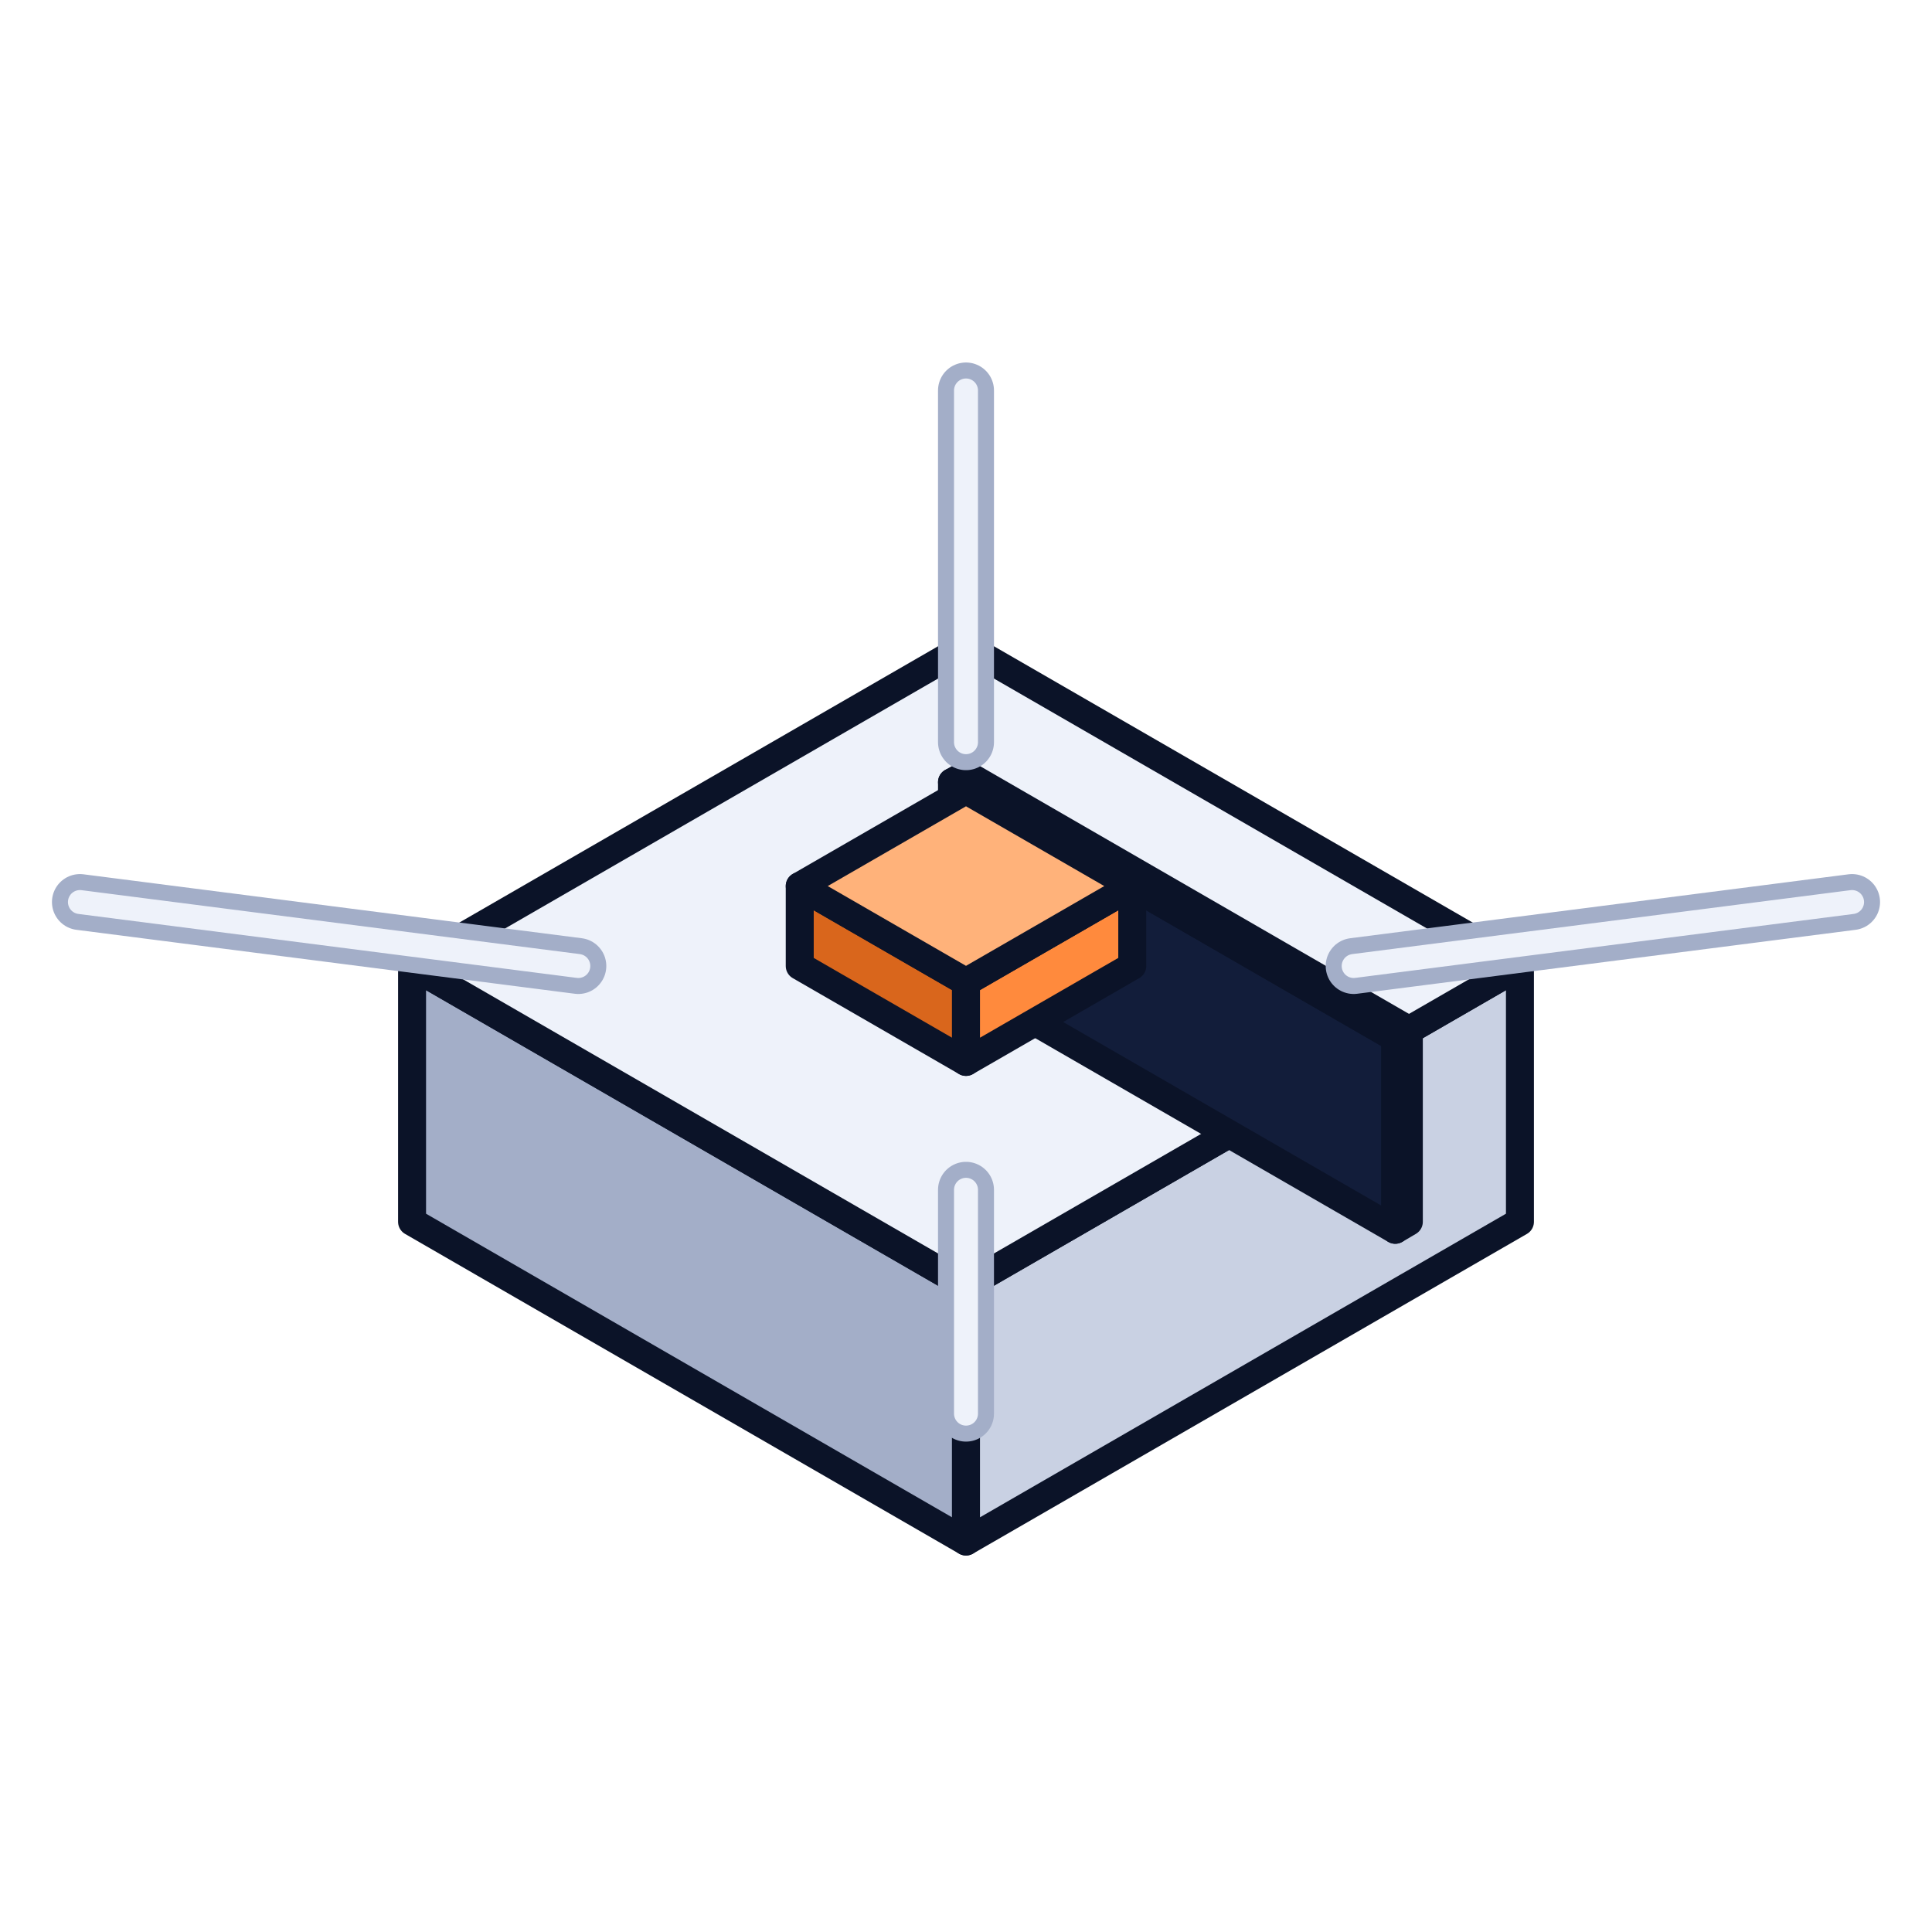
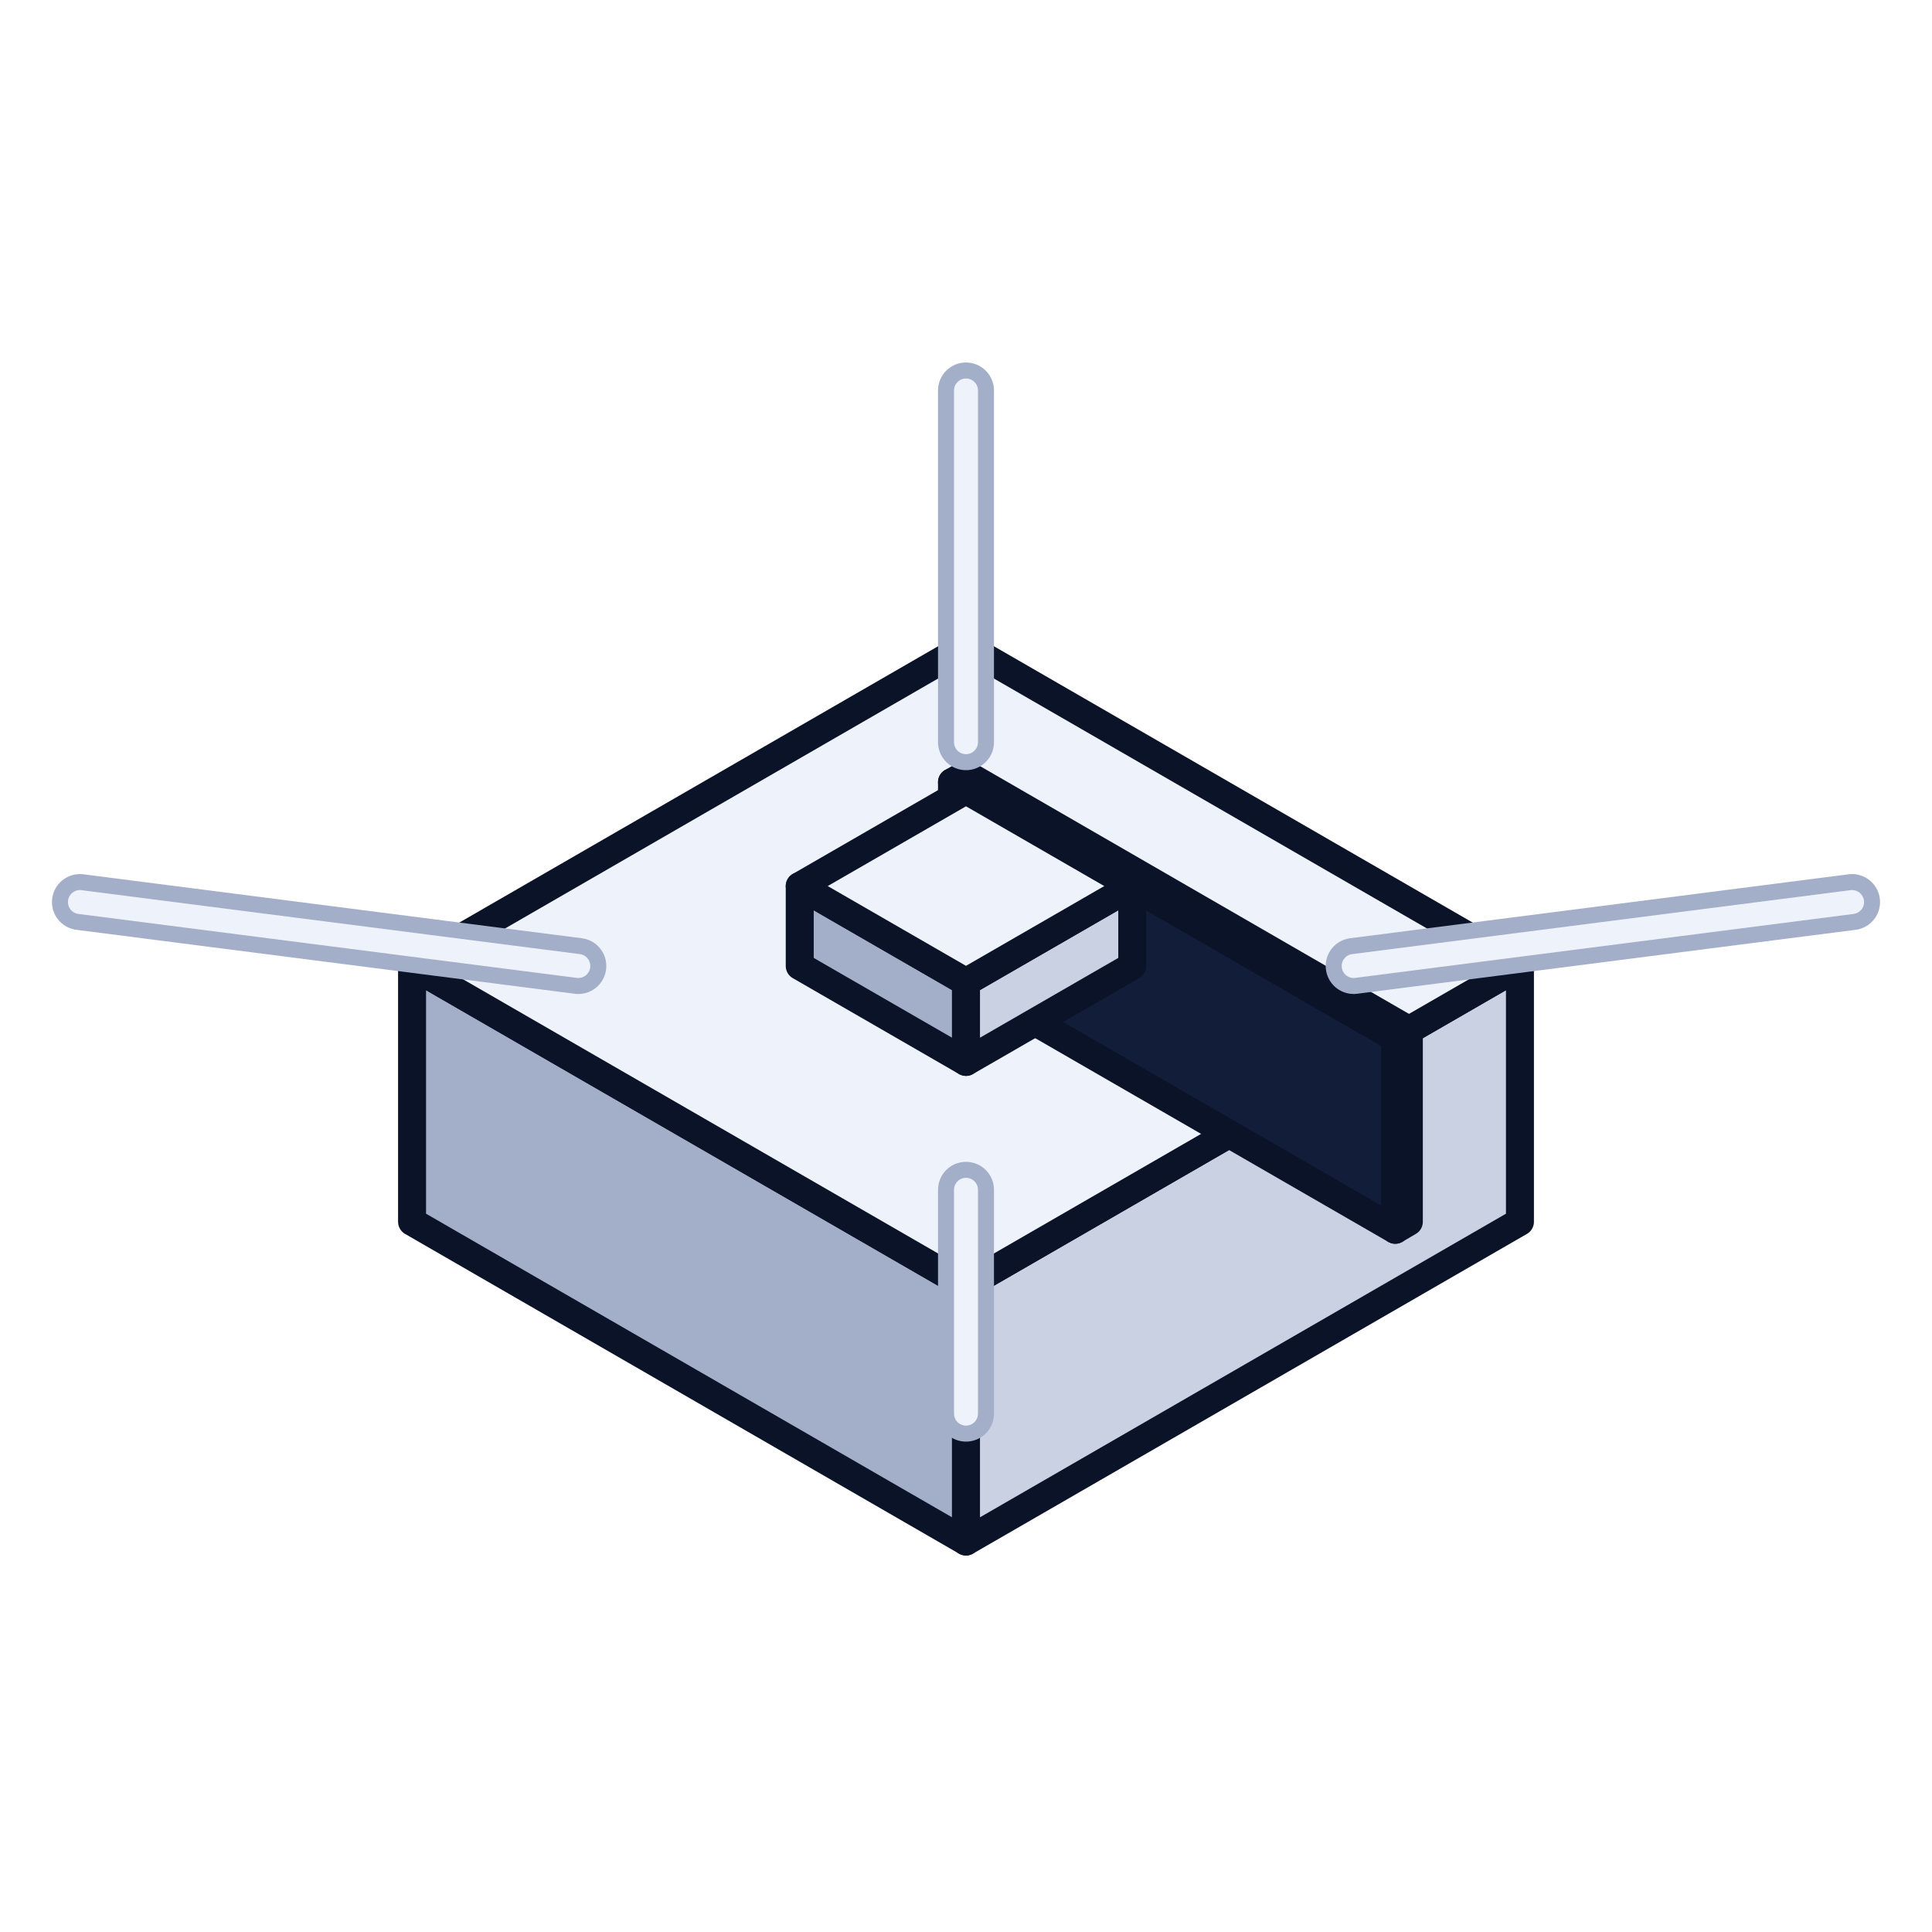
<svg xmlns="http://www.w3.org/2000/svg" viewBox="-24.17 -22.57 48.34 48.34">
  <polygon points="-13.86,8.00 0.00,16.00 0.00,9.60 -13.86,1.60" fill="#a3aec8" stroke="#0b1328" stroke-width="0.7" stroke-linejoin="round" />
  <polygon points="13.86,8.00 0.00,16.00 0.00,9.60 13.86,1.60" fill="#c9d1e3" stroke="#0b1328" stroke-width="0.7" stroke-linejoin="round" />
  <polygon points="0.00,-6.40 13.86,1.60 0.00,9.60 -13.86,1.60" fill="#eef2fa" stroke="#0b1328" stroke-width="0.7" stroke-linejoin="round" />
  <polygon points="-0.35,1.80 10.74,8.20 10.74,3.40 -0.35,-3.00" fill="#121d3a" stroke="#0b1328" stroke-width="0.7" stroke-linejoin="round" />
  <polygon points="11.08,8.00 10.74,8.20 10.74,3.40 11.08,3.20" fill="#1c2a50" stroke="#0b1328" stroke-width="0.7" stroke-linejoin="round" />
  <polygon points="0.00,-3.20 11.08,3.20 10.74,3.40 -0.35,-3.00" fill="#1c2a50" stroke="#0b1328" stroke-width="0.7" stroke-linejoin="round" />
  <line x1="0.00" y1="-4.00" x2="0.00" y2="-12.80" stroke="#a3aec8" stroke-width="1.4" stroke-linecap="round" />
  <line x1="0.00" y1="-4.00" x2="0.00" y2="-12.80" stroke="#eef2fa" stroke-width="0.6" stroke-linecap="round" />
  <line x1="0.00" y1="7.20" x2="0.00" y2="12.80" stroke="#a3aec8" stroke-width="1.4" stroke-linecap="round" />
  <line x1="0.00" y1="7.20" x2="0.00" y2="12.80" stroke="#eef2fa" stroke-width="0.6" stroke-linecap="round" />
  <line x1="9.70" y1="1.60" x2="22.17" y2="0.00" stroke="#a3aec8" stroke-width="1.4" stroke-linecap="round" />
  <line x1="9.70" y1="1.60" x2="22.17" y2="0.00" stroke="#eef2fa" stroke-width="0.6" stroke-linecap="round" />
  <line x1="-9.70" y1="1.60" x2="-22.17" y2="0.00" stroke="#a3aec8" stroke-width="1.4" stroke-linecap="round" />
  <line x1="-9.70" y1="1.60" x2="-22.17" y2="0.00" stroke="#eef2fa" stroke-width="0.6" stroke-linecap="round" />
-   <polygon points="-4.16,1.60 0.00,4.00 0.00,2.00 -4.16,-0.40" fill="#d9661c" stroke="#0b1328" stroke-width="0.7" stroke-linejoin="round" />
-   <polygon points="4.16,1.60 0.00,4.00 0.00,2.00 4.16,-0.40" fill="#ff8a3d" stroke="#0b1328" stroke-width="0.7" stroke-linejoin="round" />
-   <polygon points="0.00,-2.80 4.16,-0.40 0.00,2.00 -4.16,-0.40" fill="#ffb27a" stroke="#0b1328" stroke-width="0.7" stroke-linejoin="round" />
+   <polygon points="-4.16,1.60 0.00,4.00 0.00,2.00 -4.16,-0.40" fill="#a3aec8" stroke="#0b1328" stroke-width="0.7" stroke-linejoin="round" />
+   <polygon points="4.16,1.60 0.00,4.00 0.00,2.00 4.16,-0.40" fill="#c9d1e3" stroke="#0b1328" stroke-width="0.7" stroke-linejoin="round" />
+   <polygon points="0.00,-2.80 4.16,-0.40 0.00,2.00 -4.16,-0.40" fill="#eef2fa" stroke="#0b1328" stroke-width="0.7" stroke-linejoin="round" />
</svg>
